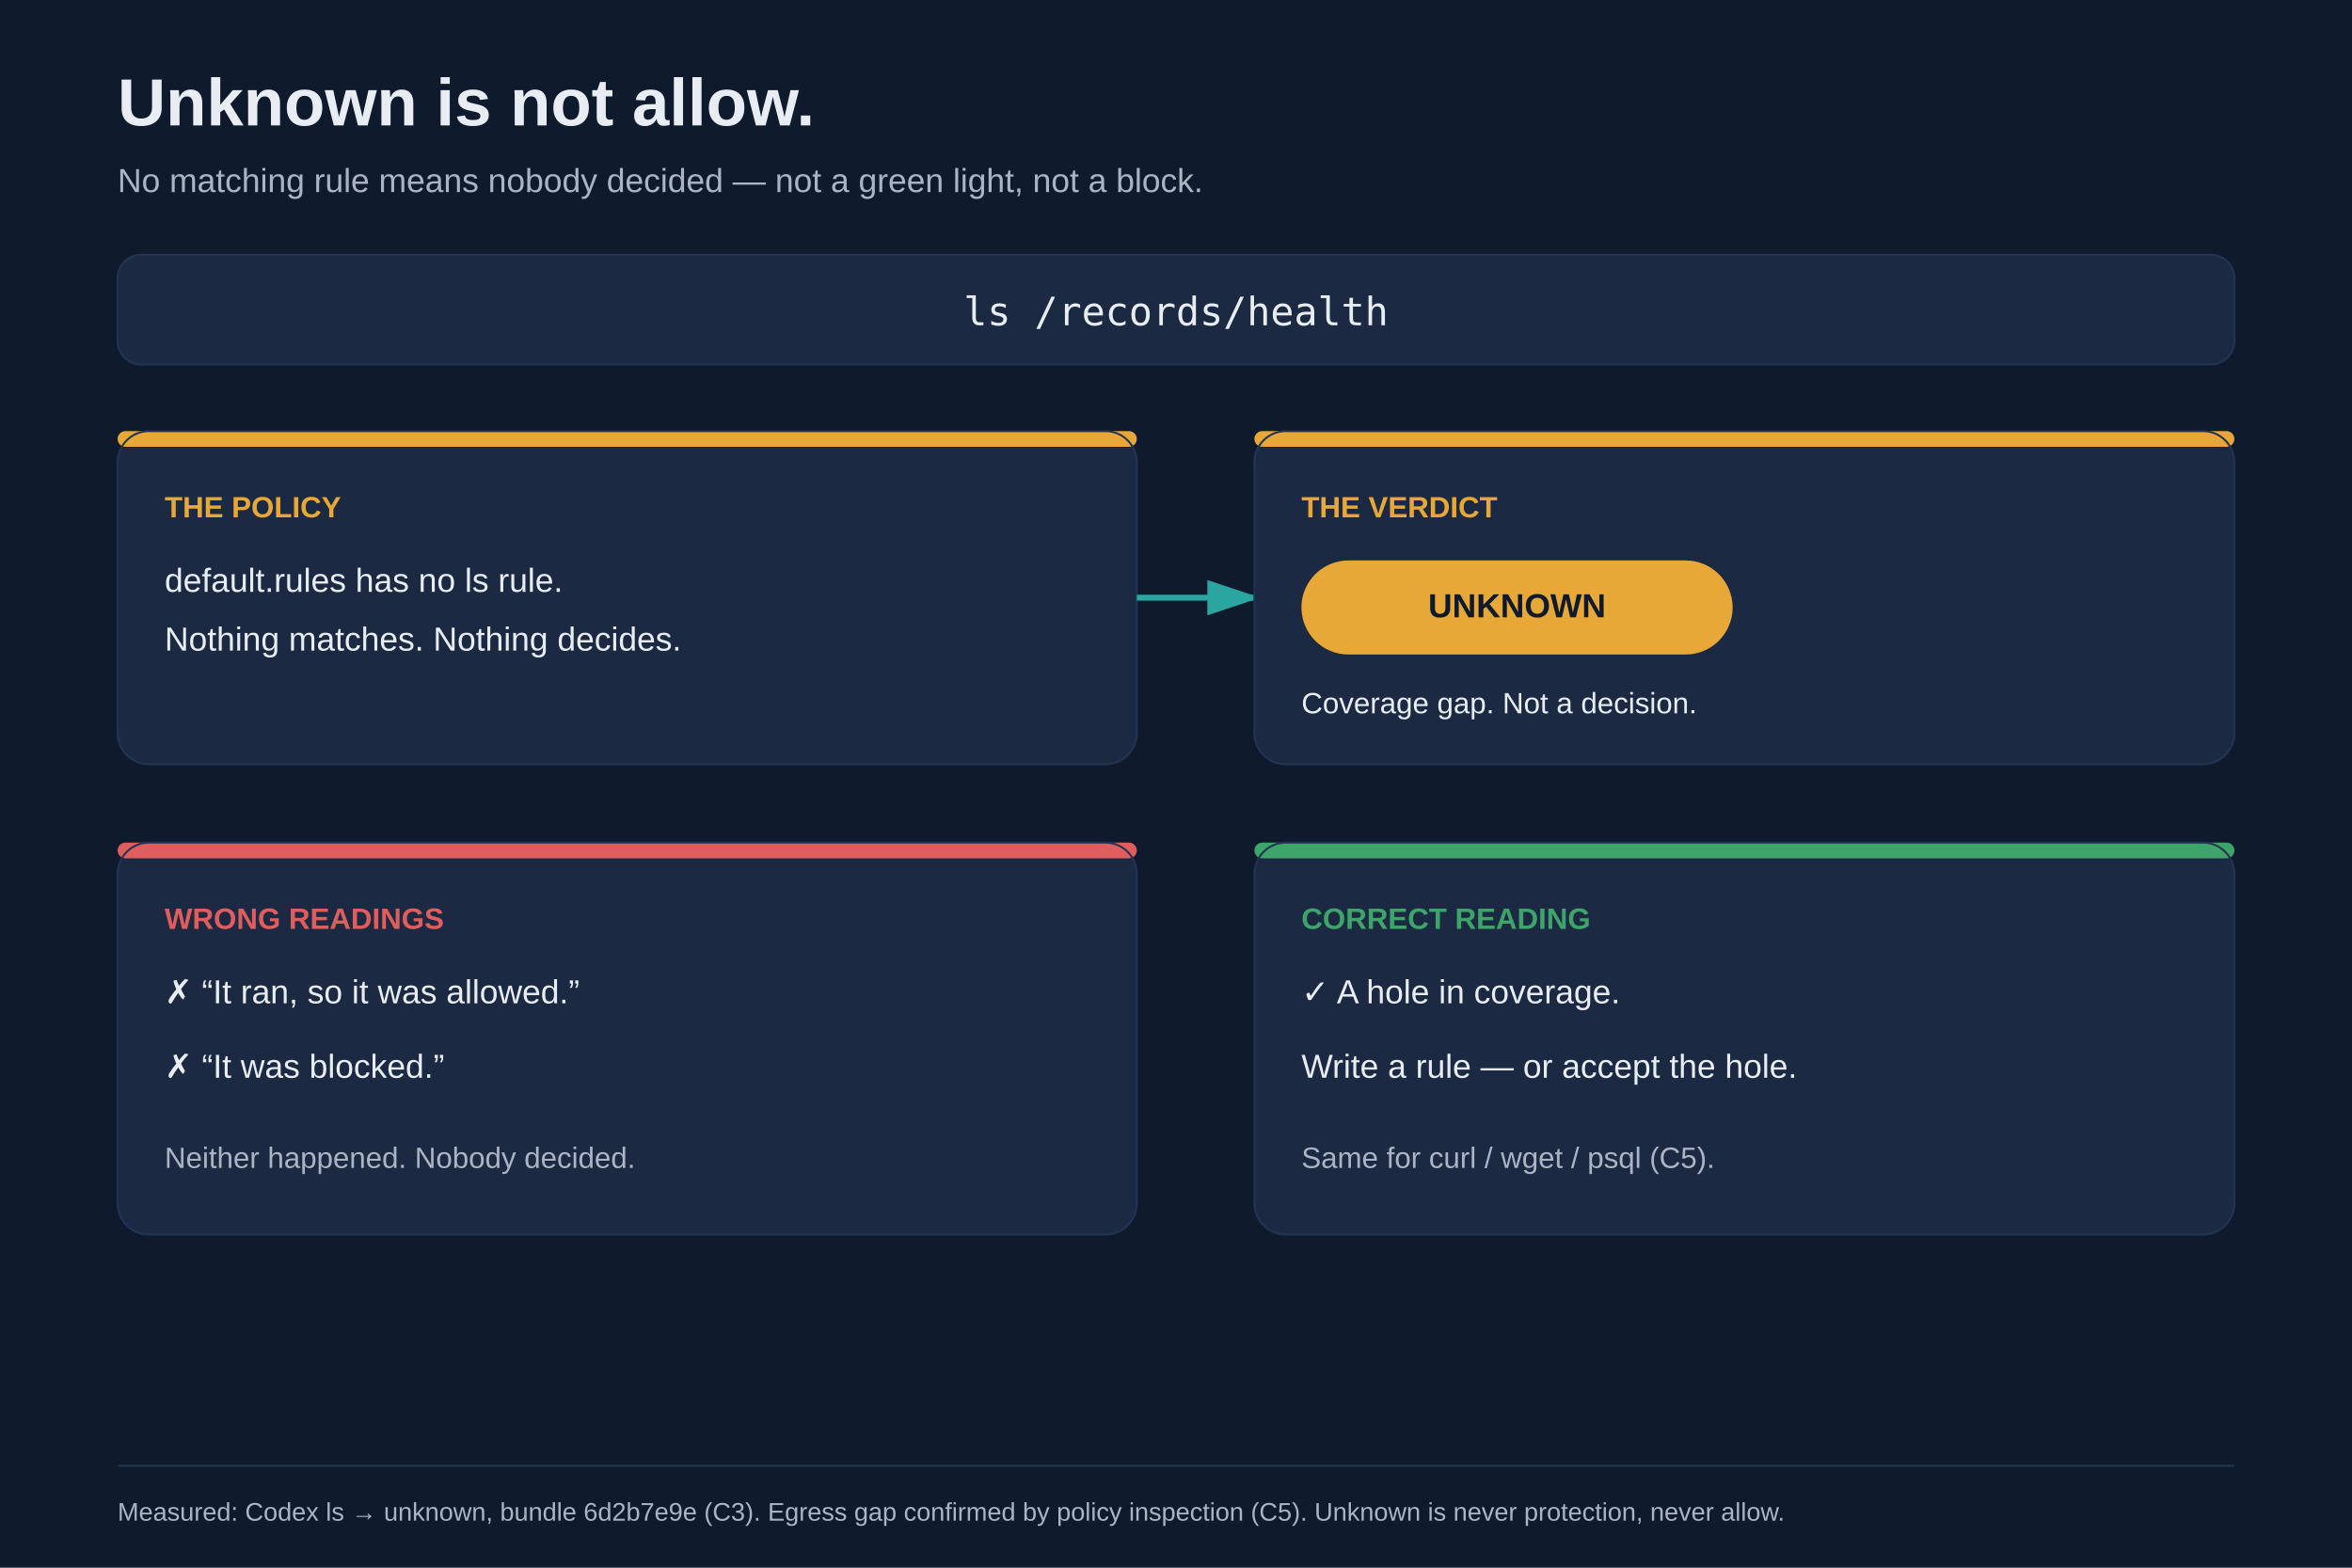
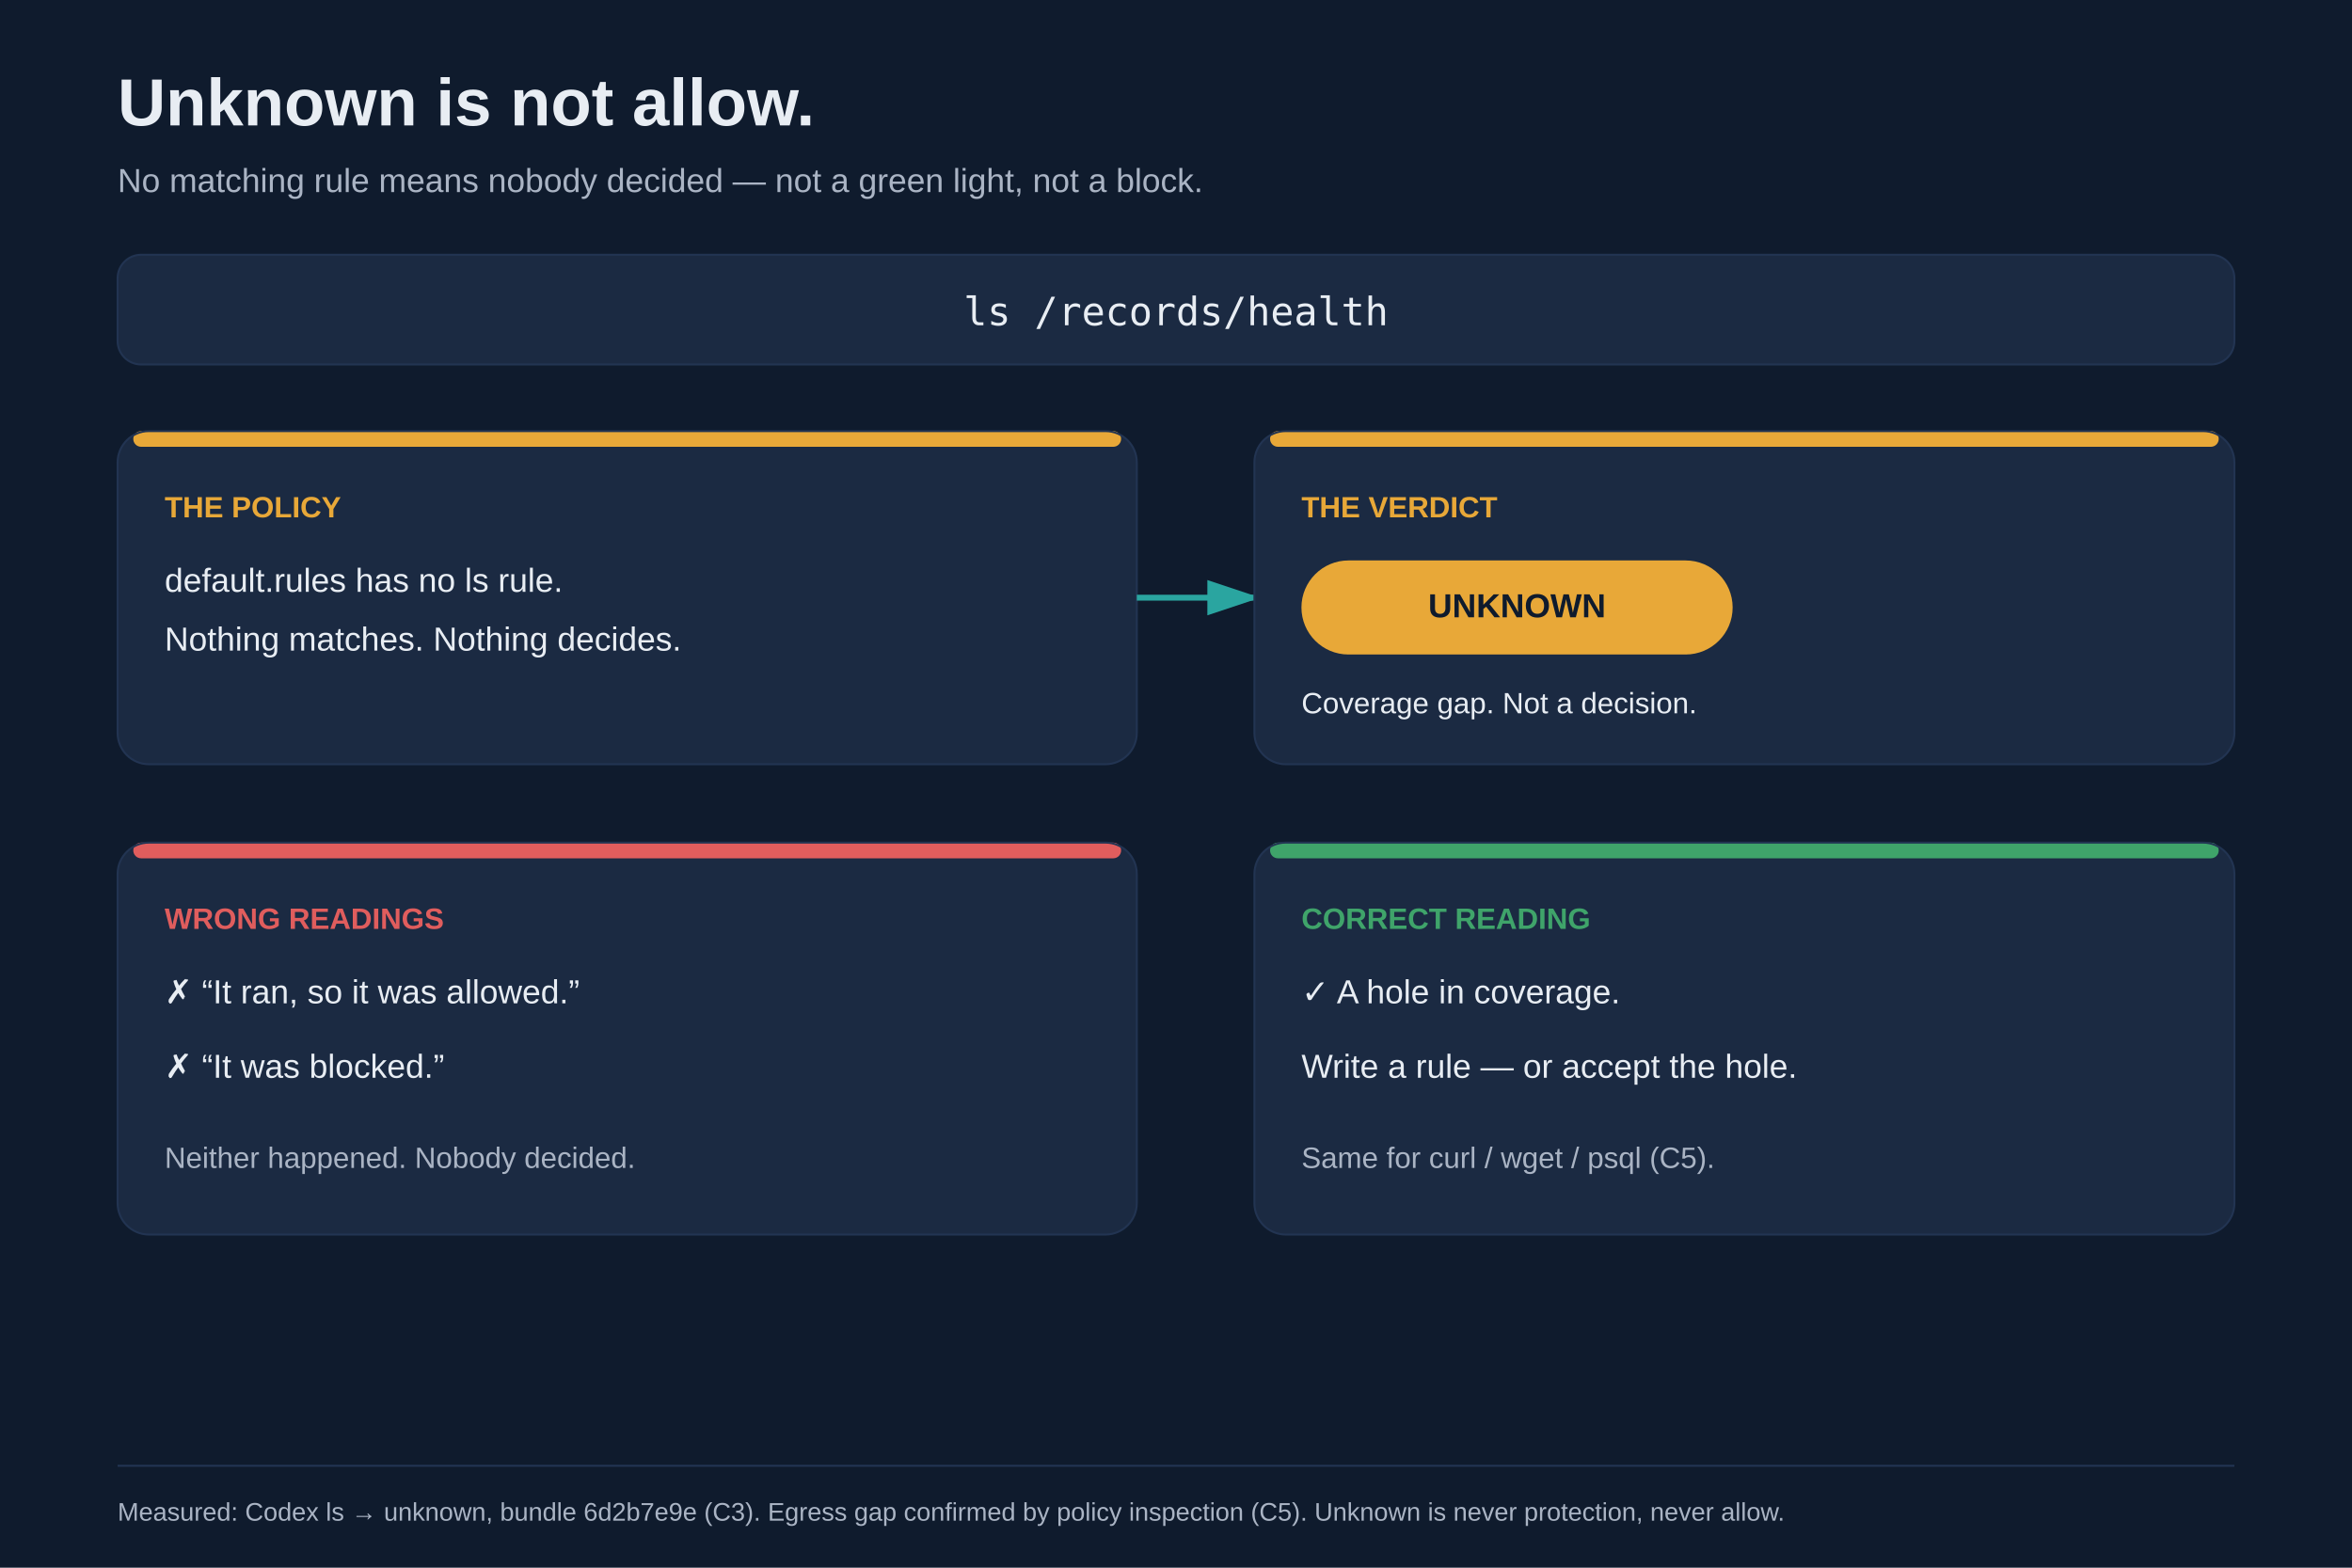
<svg xmlns="http://www.w3.org/2000/svg" width="1200" height="800" viewBox="0 0 1200 800" font-family="Arial, Helvetica, DejaVu Sans, sans-serif">
  <defs>
    <marker id="ar" markerWidth="10" markerHeight="10" refX="8" refY="3" orient="auto">
      <path d="M0,0 L9,3 L0,6 Z" fill="#2AA5A0" />
    </marker>
    <marker id="arG" markerWidth="10" markerHeight="10" refX="8" refY="3" orient="auto">
      <path d="M0,0 L9,3 L0,6 Z" fill="#3FA46A" />
    </marker>
    <marker id="arR" markerWidth="10" markerHeight="10" refX="8" refY="3" orient="auto">
      <path d="M0,0 L9,3 L0,6 Z" fill="#E05D5D" />
    </marker>
  </defs>
  <rect width="1200" height="800" fill="#0F1B2D" />
  <text x="60" y="64" font-size="34" fill="#E8EDF3" font-weight="bold">Unknown is not allow.</text>
  <text x="60" y="98" font-size="17" fill="#AAB4C4">No matching rule means nobody decided — not a green light, not a block.</text>
  <rect x="60" y="130" width="1080" height="56" rx="12" fill="#1B2A42" stroke="#223452" />
  <text x="600" y="166" font-size="20" fill="#E8EDF3" font-family="DejaVu Sans Mono, monospace" text-anchor="middle">ls /records/health</text>
  <rect x="60" y="220" width="520" height="170" rx="16" fill="#1B2A42" />
-   <rect x="60" y="220" width="520" height="8" rx="4" fill="#E8A838" />
+   <rect x="68" y="220" width="504" height="8" rx="4" fill="#E8A838" />
  <rect x="60" y="220" width="520" height="170" rx="16" fill="none" stroke="#223452" stroke-width="1" />
  <text x="84" y="264" font-size="15" fill="#E8A838" font-weight="bold" text-anchor="start">THE POLICY</text>
  <text x="84" y="302" font-size="17" fill="#E8EDF3" text-anchor="start">default.rules has no ls rule.</text>
  <text x="84" y="332" font-size="17" fill="#E8EDF3" text-anchor="start">Nothing matches. Nothing decides.</text>
  <line x1="580" y1="305" x2="640" y2="305" stroke="#2AA5A0" stroke-width="3" marker-end="url(#ar)" />
  <rect x="640" y="220" width="500" height="170" rx="16" fill="#1B2A42" />
-   <rect x="640" y="220" width="500" height="8" rx="4" fill="#E8A838" />
+   <rect x="648" y="220" width="484" height="8" rx="4" fill="#E8A838" />
  <rect x="640" y="220" width="500" height="170" rx="16" fill="none" stroke="#223452" stroke-width="1" />
  <text x="664" y="264" font-size="15" fill="#E8A838" font-weight="bold" text-anchor="start">THE VERDICT</text>
  <rect x="664" y="286" width="220" height="48" rx="24" fill="#E8A838" />
  <text x="774" y="315" font-size="17" fill="#0F1B2D" font-weight="bold" text-anchor="middle">UNKNOWN</text>
  <text x="664" y="364" font-size="15" fill="#E8EDF3" text-anchor="start">Coverage gap. Not a decision.</text>
  <rect x="60" y="430" width="520" height="200" rx="16" fill="#1B2A42" />
-   <rect x="60" y="430" width="520" height="8" rx="4" fill="#E05D5D" />
+   <rect x="68" y="430" width="504" height="8" rx="4" fill="#E05D5D" />
  <rect x="60" y="430" width="520" height="200" rx="16" fill="none" stroke="#223452" stroke-width="1" />
  <text x="84" y="474" font-size="15" fill="#E05D5D" font-weight="bold" text-anchor="start">WRONG READINGS</text>
  <text x="84" y="512" font-size="17" fill="#E8EDF3" text-anchor="start">✗  “It ran, so it was allowed.”</text>
  <text x="84" y="550" font-size="17" fill="#E8EDF3" text-anchor="start">✗  “It was blocked.”</text>
  <text x="84" y="596" font-size="15" fill="#AAB4C4" text-anchor="start">Neither happened. Nobody decided.</text>
  <rect x="640" y="430" width="500" height="200" rx="16" fill="#1B2A42" />
-   <rect x="640" y="430" width="500" height="8" rx="4" fill="#3FA46A" />
+   <rect x="648" y="430" width="484" height="8" rx="4" fill="#3FA46A" />
  <rect x="640" y="430" width="500" height="200" rx="16" fill="none" stroke="#223452" stroke-width="1" />
  <text x="664" y="474" font-size="15" fill="#3FA46A" font-weight="bold" text-anchor="start">CORRECT READING</text>
  <text x="664" y="512" font-size="17" fill="#E8EDF3" text-anchor="start">✓  A hole in coverage.</text>
  <text x="664" y="550" font-size="17" fill="#E8EDF3" text-anchor="start">Write a rule — or accept the hole.</text>
  <text x="664" y="596" font-size="15" fill="#AAB4C4" text-anchor="start">Same for curl / wget / psql (C5).</text>
  <line x1="60" y1="748" x2="1140" y2="748" stroke="#223452" stroke-width="1" />
  <text x="60" y="776" font-size="13" fill="#AAB4C4">Measured: Codex ls → unknown, bundle 6d2b7e9e (C3). Egress gap confirmed by policy inspection (C5). Unknown is never protection, never allow.</text>
</svg>
